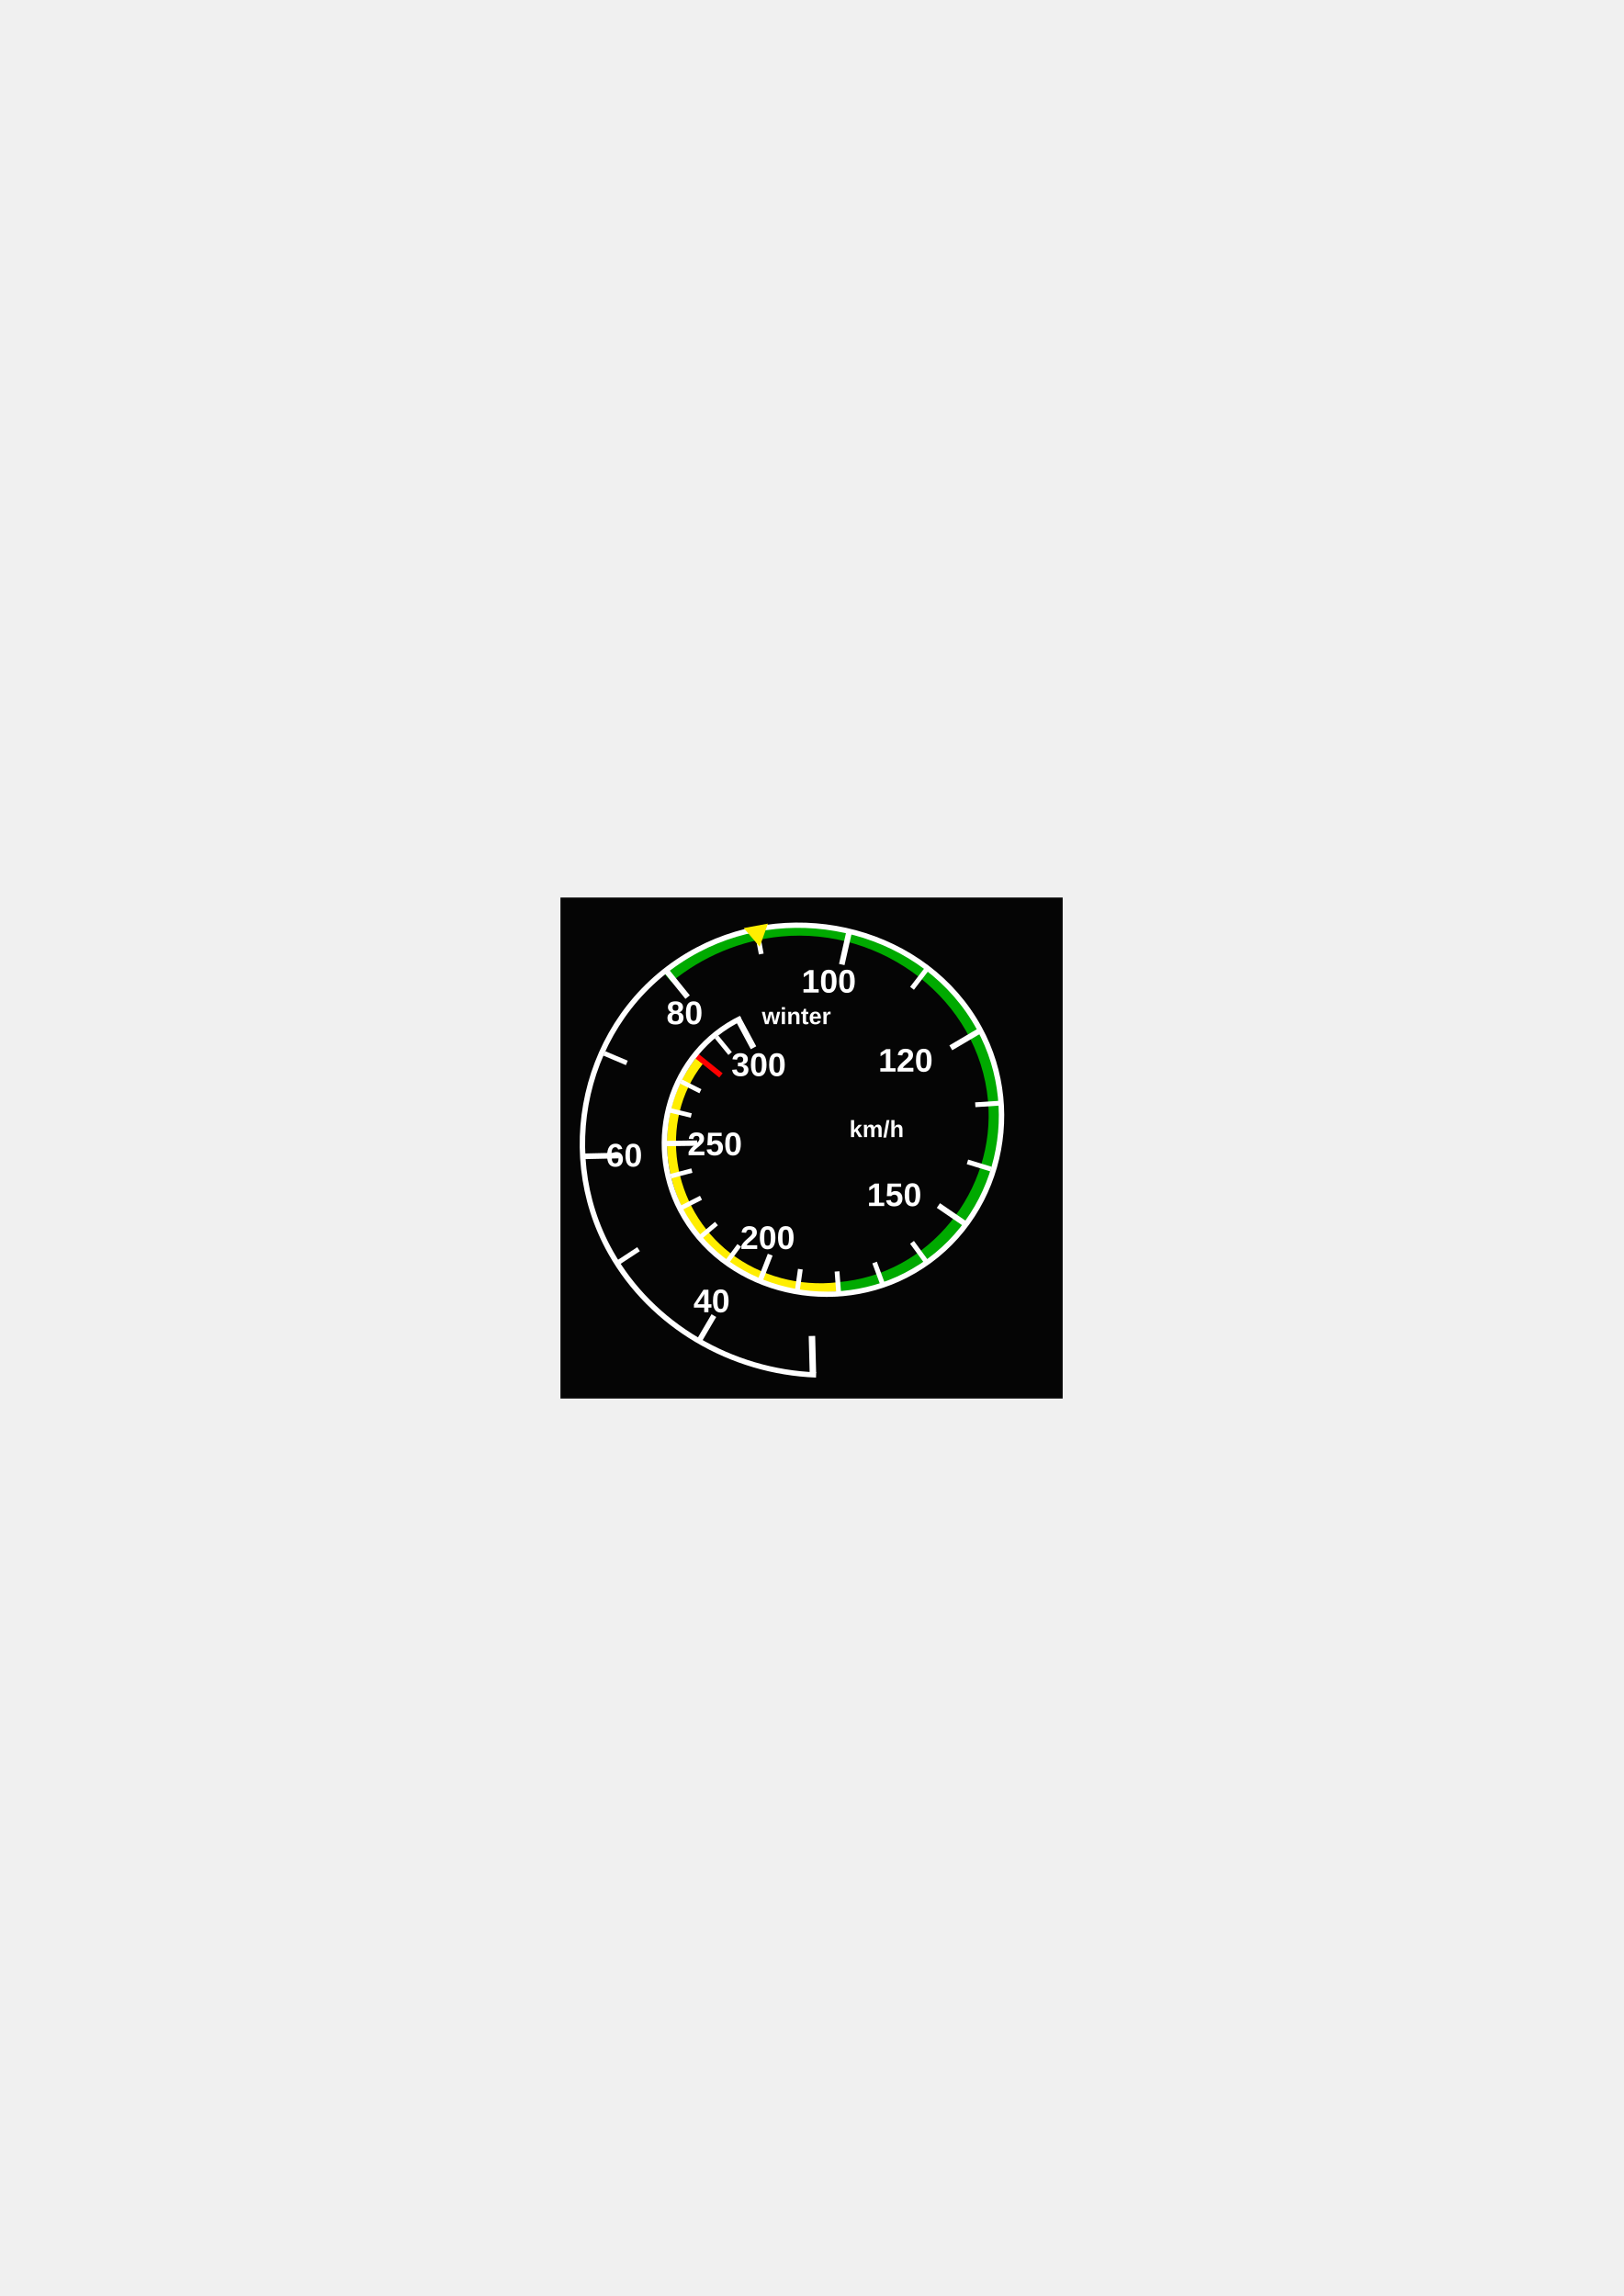
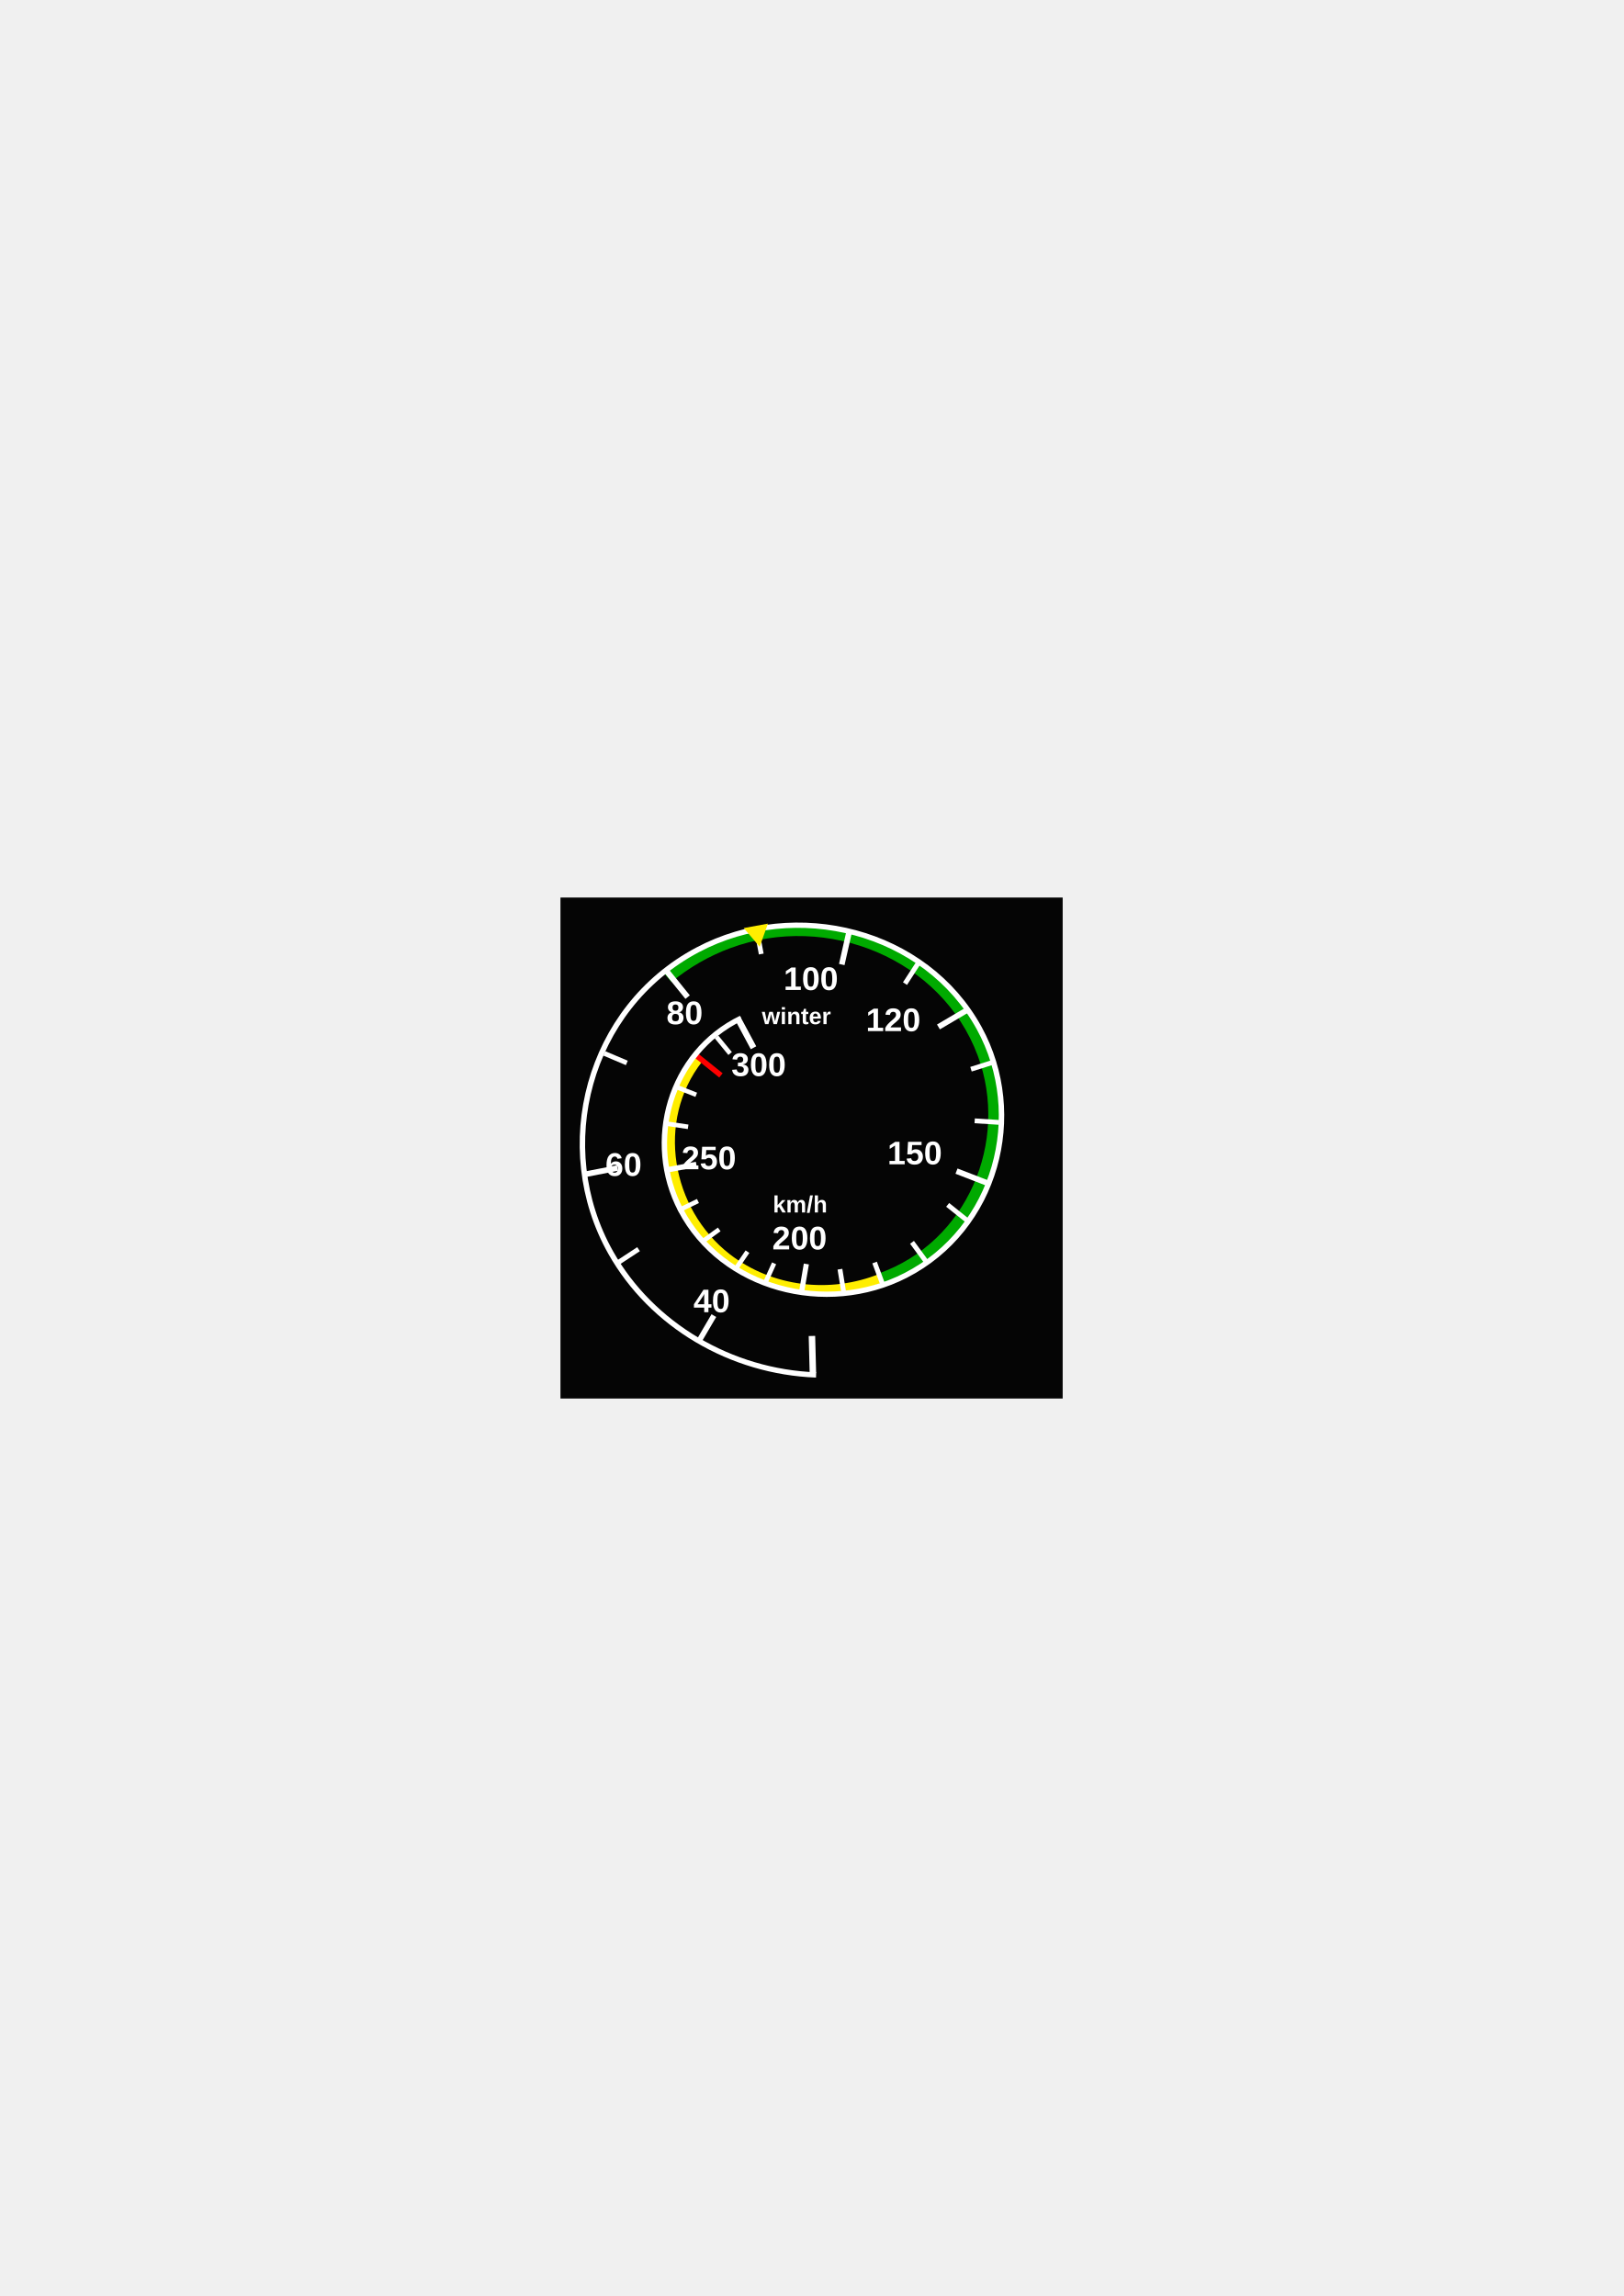
<svg xmlns="http://www.w3.org/2000/svg" width="210mm" height="297mm" viewBox="0 0 210 297" version="1.1" id="svg8">
  <defs id="defs2" />
  <g id="layer1">
    <rect style="opacity:1;fill:#000000;fill-opacity:0.979;stroke:none;stroke-width:1;stroke-miterlimit:4;stroke-dasharray:none;stroke-opacity:1" id="rect4548" width="64.951" height="64.805" x="-137.439" y="116.102" transform="scale(-1,1)" />
-     <path style="fill:none;fill-rule:evenodd;stroke:#00aa00;stroke-width:1.615;stroke-linecap:butt;stroke-linejoin:miter;stroke-miterlimit:4;stroke-dasharray:none;stroke-opacity:1" id="path4550" d="m 99.089,168.293 c -13.188,-1.077 -22.667,-13.419 -21.501,-26.37 1.319,-14.658 15.079,-25.166 29.502,-23.771 5.721,0.553 11.205,2.888 15.607,6.579" transform="matrix(-0.9350239,0,0,0.9213796,201.0799,11.53738)" />
+     <path style="fill:none;fill-rule:evenodd;stroke:#00aa00;stroke-width:1.615;stroke-linecap:butt;stroke-linejoin:miter;stroke-miterlimit:4;stroke-dasharray:none;stroke-opacity:1" id="path4550" d="M 93.253,167.029 C 80.564,162.484 74.486,147.843 79.054,135.405 c 5.158,-14.047 21.435,-20.753 35.236,-15.584 3.055,1.144 5.907,2.814 8.406,4.91" transform="matrix(-0.9350239,0,0,0.9213796,201.0799,11.53738)" />
    <path style="fill:none;fill-rule:evenodd;stroke:#ffffff;stroke-width:0.731;stroke-linecap:butt;stroke-linejoin:miter;stroke-miterlimit:4;stroke-dasharray:none;stroke-opacity:1" d="m 108.87,124.766 0.961,-4.264" id="path4630" />
-     <path transform="matrix(-0.8984569,0,0,0.9007182,196.7383,14.93438)" d="m 118.308,135.792 c 6.844,8.681 4.546,21.476 -4.032,28.076 -4.506,3.467 -10.31,5.003 -15.946,4.35" id="path4546" style="fill:none;fill-rule:evenodd;stroke:#ffee00;stroke-width:1.3;stroke-linecap:butt;stroke-linejoin:miter;stroke-miterlimit:4;stroke-dasharray:none;stroke-opacity:1" />
+     <path transform="matrix(-0.9123111,0,0,0.9181626,198.287,12.26)" d="m 118.307,135.792 c 6.844,8.681 4.546,21.476 -4.032,28.076 -6.195,4.767 -14.665,5.747 -21.878,2.836" id="path4546" style="fill:none;fill-rule:evenodd;stroke:#ffee00;stroke-width:1.3;stroke-linecap:butt;stroke-linejoin:miter;stroke-miterlimit:4;stroke-dasharray:none;stroke-opacity:1" />
    <path id="path4640" d="m 93.242,139.107 -3.146,-2.533" style="fill:#ff0000;fill-rule:evenodd;stroke:#ff0000;stroke-width:0.702;stroke-linecap:butt;stroke-linejoin:miter;stroke-miterlimit:4;stroke-dasharray:none;stroke-opacity:1" />
    <path style="fill:none;fill-rule:evenodd;stroke:#ffffff;stroke-width:0.719;stroke-linecap:butt;stroke-linejoin:miter;stroke-miterlimit:4;stroke-dasharray:none;stroke-opacity:1" id="path4544" d="m 112.119,130.753 c 9.532,4.729 12.775,16.814 8.03,26.078 -5.527,10.791 -19.313,14.429 -29.846,8.903 -12.051,-6.323 -16.085,-21.814 -9.776,-33.614 7.117,-13.312 24.314,-17.742 37.382,-10.65 14.574,7.911 19.4,26.816 11.523,41.15 -5.44,9.899 -16.005,16.217 -27.256,16.641" transform="matrix(-0.974655,0,0,0.9514079,205.1355,7.305581)" />
    <path style="fill:none;fill-rule:evenodd;stroke:#000000;stroke-width:0.265px;stroke-linecap:butt;stroke-linejoin:miter;stroke-opacity:1" d="m 95.858,131.705 c 1.982,3.685 2.055,3.831 2.055,3.831 z" id="path4562" />
    <path style="fill:none;fill-rule:evenodd;stroke:#ffffff;stroke-width:0.8;stroke-linecap:butt;stroke-linejoin:miter;stroke-miterlimit:4;stroke-dasharray:none;stroke-opacity:1" d="m 95.402,131.705 2.055,3.831" id="path4564" />
    <path style="fill:none;fill-rule:evenodd;stroke:#ffffff;stroke-width:0.837;stroke-linecap:butt;stroke-linejoin:miter;stroke-miterlimit:4;stroke-dasharray:none;stroke-opacity:1" d="m 105.011,172.813 0.125,4.789" id="path4564-3" />
    <path id="path4599" d="m 92.327,170.183 -2.037,3.477" style="fill:none;fill-rule:evenodd;stroke:#ffffff;stroke-width:0.704;stroke-linecap:butt;stroke-linejoin:miter;stroke-miterlimit:4;stroke-dasharray:none;stroke-opacity:1" />
-     <path style="fill:none;fill-rule:evenodd;stroke:#ffffff;stroke-width:0.731;stroke-linecap:butt;stroke-linejoin:miter;stroke-miterlimit:4;stroke-dasharray:none;stroke-opacity:1" d="m 79.965,149.476 -4.37,0.098" id="path4622" />
+     <path style="fill:none;fill-rule:evenodd;stroke:#ffffff;stroke-width:0.731;stroke-linecap:butt;stroke-linejoin:miter;stroke-miterlimit:4;stroke-dasharray:none;stroke-opacity:1" d="m 79.864,151.087 -4.29,0.836" id="path4622" />
    <path id="path4624" d="M 88.933,128.984 86.186,125.584" style="fill:none;fill-rule:evenodd;stroke:#ffffff;stroke-width:0.731;stroke-linecap:butt;stroke-linejoin:miter;stroke-miterlimit:4;stroke-dasharray:none;stroke-opacity:1" />
-     <path id="path4632" d="m 122.971,135.541 3.765,-2.219" style="fill:none;fill-rule:evenodd;stroke:#ffffff;stroke-width:0.731;stroke-linecap:butt;stroke-linejoin:miter;stroke-miterlimit:4;stroke-dasharray:none;stroke-opacity:1" />
-     <path style="fill:none;fill-rule:evenodd;stroke:#ffffff;stroke-width:0.731;stroke-linecap:butt;stroke-linejoin:miter;stroke-miterlimit:4;stroke-dasharray:none;stroke-opacity:1" d="m 121.365,155.941 3.606,2.47" id="path4634" />
-     <path id="path4636" d="m 99.615,162.297 -1.322,3.397" style="fill:none;fill-rule:evenodd;stroke:#ffffff;stroke-width:0.667;stroke-linecap:butt;stroke-linejoin:miter;stroke-miterlimit:4;stroke-dasharray:none;stroke-opacity:1" />
-     <path style="fill:none;fill-rule:evenodd;stroke:#ffffff;stroke-width:0.693;stroke-linecap:butt;stroke-linejoin:miter;stroke-miterlimit:4;stroke-dasharray:none;stroke-opacity:1" d="m 90.169,147.867 -3.943,0.053" id="path4638" />
+     <path id="path4632" d="m 121.372,132.84 3.765,-2.219" style="fill:none;fill-rule:evenodd;stroke:#ffffff;stroke-width:0.731;stroke-linecap:butt;stroke-linejoin:miter;stroke-miterlimit:4;stroke-dasharray:none;stroke-opacity:1" />
+     <path style="fill:none;fill-rule:evenodd;stroke:#ffffff;stroke-width:0.731;stroke-linecap:butt;stroke-linejoin:miter;stroke-miterlimit:4;stroke-dasharray:none;stroke-opacity:1" d="m 123.708,151.491 4.076,1.578" id="path4634" />
+     <path id="path4636" d="m 104.289,163.503 -0.614,3.593" style="fill:none;fill-rule:evenodd;stroke:#ffffff;stroke-width:0.667;stroke-linecap:butt;stroke-linejoin:miter;stroke-miterlimit:4;stroke-dasharray:none;stroke-opacity:1" />
+     <path style="fill:none;fill-rule:evenodd;stroke:#ffffff;stroke-width:0.693;stroke-linecap:butt;stroke-linejoin:miter;stroke-miterlimit:4;stroke-dasharray:none;stroke-opacity:1" d="m 90.059,150.623 -3.943,0.735" id="path4638" />
    <path id="path4642" d="m 82.588,161.586 -2.654,1.742" style="fill:none;fill-rule:evenodd;stroke:#ffffff;stroke-width:0.623;stroke-linecap:butt;stroke-linejoin:miter;stroke-miterlimit:4;stroke-dasharray:none;stroke-opacity:1" />
    <path style="fill:none;fill-rule:evenodd;stroke:#ffffff;stroke-width:0.623;stroke-linecap:butt;stroke-linejoin:miter;stroke-miterlimit:4;stroke-dasharray:none;stroke-opacity:1" d="m 81.071,137.496 -2.923,-1.238" id="path4644" />
    <path id="path4646" d="m 98.455,123.408 -0.586,-3.12" style="fill:none;fill-rule:evenodd;stroke:#ffffff;stroke-width:0.623;stroke-linecap:butt;stroke-linejoin:miter;stroke-miterlimit:4;stroke-dasharray:none;stroke-opacity:1" />
-     <path style="fill:none;fill-rule:evenodd;stroke:#ffffff;stroke-width:0.623;stroke-linecap:butt;stroke-linejoin:miter;stroke-miterlimit:4;stroke-dasharray:none;stroke-opacity:1" d="m 117.956,127.845 1.932,-2.52" id="path4648" />
-     <path id="path4650" d="m 126.135,142.905 3.169,-0.201" style="fill:none;fill-rule:evenodd;stroke:#ffffff;stroke-width:0.623;stroke-linecap:butt;stroke-linejoin:miter;stroke-miterlimit:4;stroke-dasharray:none;stroke-opacity:1" />
-     <path style="fill:none;fill-rule:evenodd;stroke:#ffffff;stroke-width:0.623;stroke-linecap:butt;stroke-linejoin:miter;stroke-miterlimit:4;stroke-dasharray:none;stroke-opacity:1" d="m 125.124,150.296 3.036,0.929" id="path4652" />
+     <path style="fill:none;fill-rule:evenodd;stroke:#ffffff;stroke-width:0.623;stroke-linecap:butt;stroke-linejoin:miter;stroke-miterlimit:4;stroke-dasharray:none;stroke-opacity:1" d="m 117.046,127.236 1.726,-2.665" id="path4648" />
+     <path id="path4650" d="m 125.582,138.309 3.028,-0.954" style="fill:none;fill-rule:evenodd;stroke:#ffffff;stroke-width:0.623;stroke-linecap:butt;stroke-linejoin:miter;stroke-miterlimit:4;stroke-dasharray:none;stroke-opacity:1" />
+     <path style="fill:none;fill-rule:evenodd;stroke:#ffffff;stroke-width:0.623;stroke-linecap:butt;stroke-linejoin:miter;stroke-miterlimit:4;stroke-dasharray:none;stroke-opacity:1" d="m 126.059,144.984 3.168,0.203" id="path4652" />
    <path id="path4654" d="m 117.954,160.702 1.876,2.561" style="fill:none;fill-rule:evenodd;stroke:#ffffff;stroke-width:0.623;stroke-linecap:butt;stroke-linejoin:miter;stroke-miterlimit:4;stroke-dasharray:none;stroke-opacity:1" />
    <path style="fill:none;fill-rule:evenodd;stroke:#ffffff;stroke-width:0.623;stroke-linecap:butt;stroke-linejoin:miter;stroke-miterlimit:4;stroke-dasharray:none;stroke-opacity:1" d="m 113.115,163.314 1.103,2.977" id="path4656" />
-     <path id="path4658" d="m 108.259,164.465 0.236,3.166" style="fill:none;fill-rule:evenodd;stroke:#ffffff;stroke-width:0.623;stroke-linecap:butt;stroke-linejoin:miter;stroke-miterlimit:4;stroke-dasharray:none;stroke-opacity:1" />
-     <path style="fill:none;fill-rule:evenodd;stroke:#ffffff;stroke-width:0.623;stroke-linecap:butt;stroke-linejoin:miter;stroke-miterlimit:4;stroke-dasharray:none;stroke-opacity:1" d="m 103.514,164.173 -0.451,3.143" id="path4660" />
-     <path id="path4662" d="m 95.605,161.1 -1.687,2.275" style="fill:none;fill-rule:evenodd;stroke:#ffffff;stroke-width:0.588;stroke-linecap:butt;stroke-linejoin:miter;stroke-miterlimit:4;stroke-dasharray:none;stroke-opacity:1" />
-     <path style="fill:none;fill-rule:evenodd;stroke:#ffffff;stroke-width:0.588;stroke-linecap:butt;stroke-linejoin:miter;stroke-miterlimit:4;stroke-dasharray:none;stroke-opacity:1" d="m 92.663,158.276 -2.168,1.823" id="path4664" />
-     <path id="path4666" d="m 90.661,154.939 -2.523,1.287" style="fill:none;fill-rule:evenodd;stroke:#ffffff;stroke-width:0.588;stroke-linecap:butt;stroke-linejoin:miter;stroke-miterlimit:4;stroke-dasharray:none;stroke-opacity:1" />
-     <path style="fill:none;fill-rule:evenodd;stroke:#ffffff;stroke-width:0.588;stroke-linecap:butt;stroke-linejoin:miter;stroke-miterlimit:4;stroke-dasharray:none;stroke-opacity:1" d="m 89.486,151.423 -2.74,0.72" id="path4668" />
-     <path id="path4670" d="m 89.403,144.294 -2.711,-0.652" style="fill:none;fill-rule:evenodd;stroke:#ffffff;stroke-width:0.588;stroke-linecap:butt;stroke-linejoin:miter;stroke-miterlimit:4;stroke-dasharray:none;stroke-opacity:1" />
-     <path style="fill:none;fill-rule:evenodd;stroke:#ffffff;stroke-width:0.588;stroke-linecap:butt;stroke-linejoin:miter;stroke-miterlimit:4;stroke-dasharray:none;stroke-opacity:1" d="M 90.586,141.159 88.095,139.906" id="path4672" />
+     <path id="path4658" d="m 122.566,155.857 2.479,1.983" style="fill:none;fill-rule:evenodd;stroke:#ffffff;stroke-width:0.623;stroke-linecap:butt;stroke-linejoin:miter;stroke-miterlimit:4;stroke-dasharray:none;stroke-opacity:1" />
+     <path style="fill:none;fill-rule:evenodd;stroke:#ffffff;stroke-width:0.623;stroke-linecap:butt;stroke-linejoin:miter;stroke-miterlimit:4;stroke-dasharray:none;stroke-opacity:1" d="m 108.633,164.177 0.511,3.134" id="path4660" />
+     <path id="path4662" d="m 100.117,163.419 -1.17,2.58" style="fill:none;fill-rule:evenodd;stroke:#ffffff;stroke-width:0.588;stroke-linecap:butt;stroke-linejoin:miter;stroke-miterlimit:4;stroke-dasharray:none;stroke-opacity:1" />
+     <path style="fill:none;fill-rule:evenodd;stroke:#ffffff;stroke-width:0.588;stroke-linecap:butt;stroke-linejoin:miter;stroke-miterlimit:4;stroke-dasharray:none;stroke-opacity:1" d="m 96.674,161.912 -1.597,2.339" id="path4664" />
+     <path id="path4666" d="m 93.019,159.031 -2.296,1.659" style="fill:none;fill-rule:evenodd;stroke:#ffffff;stroke-width:0.588;stroke-linecap:butt;stroke-linejoin:miter;stroke-miterlimit:4;stroke-dasharray:none;stroke-opacity:1" />
+     <path style="fill:none;fill-rule:evenodd;stroke:#ffffff;stroke-width:0.588;stroke-linecap:butt;stroke-linejoin:miter;stroke-miterlimit:4;stroke-dasharray:none;stroke-opacity:1" d="m 90.269,155.354 -2.549,1.235" id="path4668" />
+     <path id="path4670" d="m 88.997,145.76 -2.759,-0.407" style="fill:none;fill-rule:evenodd;stroke:#ffffff;stroke-width:0.588;stroke-linecap:butt;stroke-linejoin:miter;stroke-miterlimit:4;stroke-dasharray:none;stroke-opacity:1" />
+     <path style="fill:none;fill-rule:evenodd;stroke:#ffffff;stroke-width:0.588;stroke-linecap:butt;stroke-linejoin:miter;stroke-miterlimit:4;stroke-dasharray:none;stroke-opacity:1" d="m 90.047,141.618 -2.594,-1.023" id="path4672" />
    <path id="path4674" d="m 94.43,136.279 -1.768,-2.156" style="fill:none;fill-rule:evenodd;stroke:#ffffff;stroke-width:0.588;stroke-linecap:butt;stroke-linejoin:miter;stroke-miterlimit:4;stroke-dasharray:none;stroke-opacity:1" />
    <text xml:space="preserve" style="font-style:normal;font-weight:normal;font-size:3.028px;line-height:4.732px;font-family:Sans;letter-spacing:0px;word-spacing:0px;fill:#ffffff;fill-opacity:1;stroke:none;stroke-width:0.118;stroke-linecap:butt;stroke-linejoin:miter;stroke-miterlimit:4;stroke-dasharray:none;stroke-opacity:1" x="104.97" y="132.481" id="text4682">
      <tspan id="tspan4680" x="104.97" y="132.481" style="font-style:normal;font-variant:normal;font-weight:bold;font-stretch:normal;font-size:3.028px;font-family:Arial;-inkscape-font-specification:'Arial, Bold';font-variant-ligatures:normal;font-variant-caps:normal;font-variant-numeric:normal;font-feature-settings:normal;text-align:center;writing-mode:lr-tb;text-anchor:middle;fill:#ffffff;stroke:none;stroke-width:0.118;stroke-miterlimit:4;stroke-dasharray:none;stroke-opacity:1">winter</tspan>
    </text>
-     <text id="text4686" y="147.094" x="115.345" style="font-style:normal;font-weight:normal;font-size:3.028px;line-height:4.732px;font-family:Sans;letter-spacing:0px;word-spacing:0px;fill:#ffffff;fill-opacity:1;stroke:none;stroke-width:0.118;stroke-linecap:butt;stroke-linejoin:miter;stroke-miterlimit:4;stroke-dasharray:none;stroke-opacity:1" xml:space="preserve">
-       <tspan style="font-style:normal;font-variant:normal;font-weight:bold;font-stretch:normal;font-size:3.028px;font-family:Arial;-inkscape-font-specification:'Arial, Bold';font-variant-ligatures:normal;font-variant-caps:normal;font-variant-numeric:normal;font-feature-settings:normal;text-align:center;writing-mode:lr-tb;text-anchor:middle;fill:#ffffff;stroke:none;stroke-width:0.118;stroke-miterlimit:4;stroke-dasharray:none;stroke-opacity:1" y="147.094" x="115.345" id="tspan4684">km/h</tspan>
+     <text id="text4686" y="156.835" x="105.447" style="font-style:normal;font-weight:normal;font-size:3.028px;line-height:4.732px;font-family:Sans;letter-spacing:0px;word-spacing:0px;fill:#ffffff;fill-opacity:1;stroke:none;stroke-width:0.118;stroke-linecap:butt;stroke-linejoin:miter;stroke-miterlimit:4;stroke-dasharray:none;stroke-opacity:1" xml:space="preserve">
+       <tspan style="font-style:normal;font-variant:normal;font-weight:bold;font-stretch:normal;font-size:3.028px;font-family:Arial;-inkscape-font-specification:'Arial, Bold';text-align:center;writing-mode:lr-tb;text-anchor:middle;fill:#ffffff;stroke:none;stroke-width:0.118;stroke-miterlimit:4;stroke-dasharray:none;stroke-opacity:1" y="156.835" x="105.447" id="tspan4684">km/h</tspan>
    </text>
    <text xml:space="preserve" style="font-style:normal;font-weight:normal;font-size:3.028px;line-height:4.732px;font-family:Sans;letter-spacing:0px;word-spacing:0px;fill:#ffffff;fill-opacity:1;stroke:none;stroke-width:0.118;stroke-linecap:butt;stroke-linejoin:miter;stroke-miterlimit:4;stroke-dasharray:none;stroke-opacity:1" x="94.011" y="169.742" id="text4690">
      <tspan id="tspan4688" x="94.011" y="169.742" style="font-style:normal;font-variant:normal;font-weight:bold;font-stretch:normal;font-size:4.233px;font-family:Arial;-inkscape-font-specification:'Arial, Bold';font-variant-ligatures:normal;font-variant-caps:normal;font-variant-numeric:normal;font-feature-settings:normal;text-align:center;writing-mode:lr-tb;text-anchor:middle;fill:#ffffff;stroke:none;stroke-width:0.118;stroke-miterlimit:4;stroke-dasharray:none;stroke-opacity:1">40</tspan>
    </text>
-     <text id="text4694" y="150.893" x="82.686" style="font-style:normal;font-weight:normal;font-size:3.028px;line-height:4.732px;font-family:Sans;letter-spacing:0px;word-spacing:0px;fill:#ffffff;fill-opacity:1;stroke:none;stroke-width:0.118;stroke-linecap:butt;stroke-linejoin:miter;stroke-miterlimit:4;stroke-dasharray:none;stroke-opacity:1" xml:space="preserve">
-       <tspan style="font-style:normal;font-variant:normal;font-weight:bold;font-stretch:normal;font-size:4.233px;font-family:Arial;-inkscape-font-specification:'Arial, Bold';font-variant-ligatures:normal;font-variant-caps:normal;font-variant-numeric:normal;font-feature-settings:normal;text-align:center;writing-mode:lr-tb;text-anchor:middle;fill:#ffffff;stroke:none;stroke-width:0.118;stroke-miterlimit:4;stroke-dasharray:none;stroke-opacity:1" y="150.893" x="82.686" id="tspan4692">60</tspan>
+     <text id="text4694" y="152.101" x="82.609" style="font-style:normal;font-weight:normal;font-size:3.028px;line-height:4.732px;font-family:Sans;letter-spacing:0px;word-spacing:0px;fill:#ffffff;fill-opacity:1;stroke:none;stroke-width:0.118;stroke-linecap:butt;stroke-linejoin:miter;stroke-miterlimit:4;stroke-dasharray:none;stroke-opacity:1" xml:space="preserve">
+       <tspan style="font-style:normal;font-variant:normal;font-weight:bold;font-stretch:normal;font-size:4.233px;font-family:Arial;-inkscape-font-specification:'Arial, Bold';text-align:center;writing-mode:lr-tb;text-anchor:middle;fill:#ffffff;stroke:none;stroke-width:0.118;stroke-miterlimit:4;stroke-dasharray:none;stroke-opacity:1" y="152.101" x="82.609" id="tspan4692">60</tspan>
    </text>
    <text xml:space="preserve" style="font-style:normal;font-weight:normal;font-size:3.028px;line-height:4.732px;font-family:Sans;letter-spacing:0px;word-spacing:0px;fill:#ffffff;fill-opacity:1;stroke:none;stroke-width:0.118;stroke-linecap:butt;stroke-linejoin:miter;stroke-miterlimit:4;stroke-dasharray:none;stroke-opacity:1" x="100.093" y="139.185" id="text4698">
      <tspan id="tspan4696" x="100.093" y="139.185" style="font-style:normal;font-variant:normal;font-weight:bold;font-stretch:normal;font-size:4.233px;font-family:Arial;-inkscape-font-specification:'Arial, Bold';font-variant-ligatures:normal;font-variant-caps:normal;font-variant-numeric:normal;font-feature-settings:normal;text-align:center;writing-mode:lr-tb;text-anchor:middle;fill:#ffffff;stroke:none;stroke-width:0.118;stroke-miterlimit:4;stroke-dasharray:none;stroke-opacity:1">300</tspan>
    </text>
-     <text id="text4702" y="149.432" x="94.412" style="font-style:normal;font-weight:normal;font-size:3.028px;line-height:4.732px;font-family:Sans;letter-spacing:0px;word-spacing:0px;fill:#ffffff;fill-opacity:1;stroke:none;stroke-width:0.118;stroke-linecap:butt;stroke-linejoin:miter;stroke-miterlimit:4;stroke-dasharray:none;stroke-opacity:1" xml:space="preserve">
-       <tspan style="font-style:normal;font-variant:normal;font-weight:bold;font-stretch:normal;font-size:4.233px;font-family:Arial;-inkscape-font-specification:'Arial, Bold';font-variant-ligatures:normal;font-variant-caps:normal;font-variant-numeric:normal;font-feature-settings:normal;text-align:center;writing-mode:lr-tb;text-anchor:middle;fill:#ffffff;stroke:none;stroke-width:0.118;stroke-miterlimit:4;stroke-dasharray:none;stroke-opacity:1" y="149.432" x="94.412" id="tspan4704">250</tspan>
+     <text id="text4702" y="151.25" x="93.64" style="font-style:normal;font-weight:normal;font-size:3.028px;line-height:4.732px;font-family:Sans;letter-spacing:0px;word-spacing:0px;fill:#ffffff;fill-opacity:1;stroke:none;stroke-width:0.118;stroke-linecap:butt;stroke-linejoin:miter;stroke-miterlimit:4;stroke-dasharray:none;stroke-opacity:1" xml:space="preserve">
+       <tspan style="font-style:normal;font-variant:normal;font-weight:bold;font-stretch:normal;font-size:4.233px;font-family:Arial;-inkscape-font-specification:'Arial, Bold';text-align:center;writing-mode:lr-tb;text-anchor:middle;fill:#ffffff;stroke:none;stroke-width:0.118;stroke-miterlimit:4;stroke-dasharray:none;stroke-opacity:1" y="151.25" x="93.64" id="tspan4704">250</tspan>
    </text>
-     <text xml:space="preserve" style="font-style:normal;font-weight:normal;font-size:3.028px;line-height:4.732px;font-family:Sans;letter-spacing:0px;word-spacing:0px;fill:#ffffff;fill-opacity:1;stroke:none;stroke-width:0.118;stroke-linecap:butt;stroke-linejoin:miter;stroke-miterlimit:4;stroke-dasharray:none;stroke-opacity:1" x="101.244" y="161.56" id="text4710">
-       <tspan id="tspan4708" x="101.244" y="161.56" style="font-style:normal;font-variant:normal;font-weight:bold;font-stretch:normal;font-size:4.233px;font-family:Arial;-inkscape-font-specification:'Arial, Bold';font-variant-ligatures:normal;font-variant-caps:normal;font-variant-numeric:normal;font-feature-settings:normal;text-align:center;writing-mode:lr-tb;text-anchor:middle;fill:#ffffff;stroke:none;stroke-width:0.118;stroke-miterlimit:4;stroke-dasharray:none;stroke-opacity:1">200</tspan>
+     <text xml:space="preserve" style="font-style:normal;font-weight:normal;font-size:3.028px;line-height:4.732px;font-family:Sans;letter-spacing:0px;word-spacing:0px;fill:#ffffff;fill-opacity:1;stroke:none;stroke-width:0.118;stroke-linecap:butt;stroke-linejoin:miter;stroke-miterlimit:4;stroke-dasharray:none;stroke-opacity:1" x="105.377" y="161.615" id="text4710">
+       <tspan id="tspan4708" x="105.377" y="161.615" style="font-style:normal;font-variant:normal;font-weight:bold;font-stretch:normal;font-size:4.233px;font-family:Arial;-inkscape-font-specification:'Arial, Bold';text-align:center;writing-mode:lr-tb;text-anchor:middle;fill:#ffffff;stroke:none;stroke-width:0.118;stroke-miterlimit:4;stroke-dasharray:none;stroke-opacity:1">200</tspan>
    </text>
-     <text id="text4714" y="156.007" x="117.627" style="font-style:normal;font-weight:normal;font-size:3.028px;line-height:4.732px;font-family:Sans;letter-spacing:0px;word-spacing:0px;fill:#ffffff;fill-opacity:1;stroke:none;stroke-width:0.118;stroke-linecap:butt;stroke-linejoin:miter;stroke-miterlimit:4;stroke-dasharray:none;stroke-opacity:1" xml:space="preserve">
-       <tspan style="font-style:normal;font-variant:normal;font-weight:bold;font-stretch:normal;font-size:4.233px;font-family:Arial;-inkscape-font-specification:'Arial, Bold';font-variant-ligatures:normal;font-variant-caps:normal;font-variant-numeric:normal;font-feature-settings:normal;text-align:center;writing-mode:lr-tb;text-anchor:middle;fill:#ffffff;stroke:none;stroke-width:0.118;stroke-miterlimit:4;stroke-dasharray:none;stroke-opacity:1" y="156.007" x="117.627" id="tspan4712">150</tspan>
+     <text id="text4714" y="150.607" x="120.272" style="font-style:normal;font-weight:normal;font-size:3.028px;line-height:4.732px;font-family:Sans;letter-spacing:0px;word-spacing:0px;fill:#ffffff;fill-opacity:1;stroke:none;stroke-width:0.118;stroke-linecap:butt;stroke-linejoin:miter;stroke-miterlimit:4;stroke-dasharray:none;stroke-opacity:1" xml:space="preserve">
+       <tspan style="font-style:normal;font-variant:normal;font-weight:bold;font-stretch:normal;font-size:4.233px;font-family:Arial;-inkscape-font-specification:'Arial, Bold';text-align:center;writing-mode:lr-tb;text-anchor:middle;fill:#ffffff;stroke:none;stroke-width:0.118;stroke-miterlimit:4;stroke-dasharray:none;stroke-opacity:1" y="150.607" x="120.272" id="tspan4712">150</tspan>
    </text>
-     <text xml:space="preserve" style="font-style:normal;font-weight:normal;font-size:3.028px;line-height:4.732px;font-family:Sans;letter-spacing:0px;word-spacing:0px;fill:#ffffff;fill-opacity:1;stroke:none;stroke-width:0.118;stroke-linecap:butt;stroke-linejoin:miter;stroke-miterlimit:4;stroke-dasharray:none;stroke-opacity:1" x="119.088" y="138.619" id="text4718">
-       <tspan id="tspan4716" x="119.088" y="138.619" style="font-style:normal;font-variant:normal;font-weight:bold;font-stretch:normal;font-size:4.233px;font-family:Arial;-inkscape-font-specification:'Arial, Bold';font-variant-ligatures:normal;font-variant-caps:normal;font-variant-numeric:normal;font-feature-settings:normal;text-align:center;writing-mode:lr-tb;text-anchor:middle;fill:#ffffff;stroke:none;stroke-width:0.118;stroke-miterlimit:4;stroke-dasharray:none;stroke-opacity:1">120</tspan>
+     <text xml:space="preserve" style="font-style:normal;font-weight:normal;font-size:3.028px;line-height:4.732px;font-family:Sans;letter-spacing:0px;word-spacing:0px;fill:#ffffff;fill-opacity:1;stroke:none;stroke-width:0.118;stroke-linecap:butt;stroke-linejoin:miter;stroke-miterlimit:4;stroke-dasharray:none;stroke-opacity:1" x="117.49" y="133.383" id="text4718">
+       <tspan id="tspan4716" x="117.49" y="133.383" style="font-style:normal;font-variant:normal;font-weight:bold;font-stretch:normal;font-size:4.233px;font-family:Arial;-inkscape-font-specification:'Arial, Bold';text-align:center;writing-mode:lr-tb;text-anchor:middle;fill:#ffffff;stroke:none;stroke-width:0.118;stroke-miterlimit:4;stroke-dasharray:none;stroke-opacity:1">120</tspan>
    </text>
-     <text id="text4722" y="128.39" x="109.152" style="font-style:normal;font-weight:normal;font-size:3.028px;line-height:4.732px;font-family:Sans;letter-spacing:0px;word-spacing:0px;fill:#ffffff;fill-opacity:1;stroke:none;stroke-width:0.118;stroke-linecap:butt;stroke-linejoin:miter;stroke-miterlimit:4;stroke-dasharray:none;stroke-opacity:1" xml:space="preserve">
-       <tspan style="font-style:normal;font-variant:normal;font-weight:bold;font-stretch:normal;font-size:4.233px;font-family:Arial;-inkscape-font-specification:'Arial, Bold';font-variant-ligatures:normal;font-variant-caps:normal;font-variant-numeric:normal;font-feature-settings:normal;text-align:center;writing-mode:lr-tb;text-anchor:middle;fill:#ffffff;stroke:none;stroke-width:0.118;stroke-miterlimit:4;stroke-dasharray:none;stroke-opacity:1" y="128.39" x="109.152" id="tspan4720">100</tspan>
+     <text id="text4722" y="128.059" x="106.838" style="font-style:normal;font-weight:normal;font-size:3.028px;line-height:4.732px;font-family:Sans;letter-spacing:0px;word-spacing:0px;fill:#ffffff;fill-opacity:1;stroke:none;stroke-width:0.118;stroke-linecap:butt;stroke-linejoin:miter;stroke-miterlimit:4;stroke-dasharray:none;stroke-opacity:1" xml:space="preserve">
+       <tspan style="font-style:normal;font-variant:normal;font-weight:bold;font-stretch:normal;font-size:4.233px;font-family:Arial;-inkscape-font-specification:'Arial, Bold';text-align:center;writing-mode:lr-tb;text-anchor:middle;fill:#ffffff;stroke:none;stroke-width:0.118;stroke-miterlimit:4;stroke-dasharray:none;stroke-opacity:1" y="128.059" x="106.838" id="tspan4720">100</tspan>
    </text>
    <text xml:space="preserve" style="font-style:normal;font-weight:normal;font-size:3.028px;line-height:4.732px;font-family:Sans;letter-spacing:0px;word-spacing:0px;fill:#ffffff;fill-opacity:1;stroke:none;stroke-width:0.118;stroke-linecap:butt;stroke-linejoin:miter;stroke-miterlimit:4;stroke-dasharray:none;stroke-opacity:1" x="90.504" y="132.481" id="text4726">
      <tspan id="tspan4724" x="90.504" y="132.481" style="font-style:normal;font-variant:normal;font-weight:bold;font-stretch:normal;font-size:4.233px;font-family:Arial;-inkscape-font-specification:'Arial, Bold';font-variant-ligatures:normal;font-variant-caps:normal;font-variant-numeric:normal;font-feature-settings:normal;text-align:center;writing-mode:lr-tb;text-anchor:middle;fill:#ffffff;stroke:none;stroke-width:0.118;stroke-miterlimit:4;stroke-dasharray:none;stroke-opacity:1">80</tspan>
    </text>
    <path style="opacity:1;fill:#ffff00;fill-opacity:0.979;stroke:#ffee00;stroke-width:0.851;stroke-miterlimit:4;stroke-dasharray:none;stroke-opacity:1" id="path4678" d="m 98.556,-121.998 -0.749,-0.003 0.377,-0.647 z" transform="matrix(1.405847,-0.2515197,-0.2515197,-1.405847,-70.8477,-26.45572)" />
+     <flowRoot xml:space="preserve" id="flowRoot3389" style="font-style:normal;font-weight:normal;font-size:11.289px;line-height:125%;font-family:Sans;letter-spacing:0px;word-spacing:0px;fill:#ffffff;fill-opacity:1;stroke:none;stroke-width:1px;stroke-linecap:butt;stroke-linejoin:miter;stroke-opacity:1" transform="translate(-1.763386,-2.479762)">
+       <flowRegion id="flowRegion3391">
+         <rect id="rect3393" width="114.715" height="49.253" x="114.403" y="140.826" style="fill:#ffffff" />
+       </flowRegion>
+       <flowPara id="flowPara3395" style="font-size:1.411px;fill:#ffffff">AS-4-21</flowPara>
+       <flowPara id="flowPara3397" style="font-size:1.411px;fill:#ffffff">WNr.125257</flowPara>
+     </flowRoot>
  </g>
</svg>
